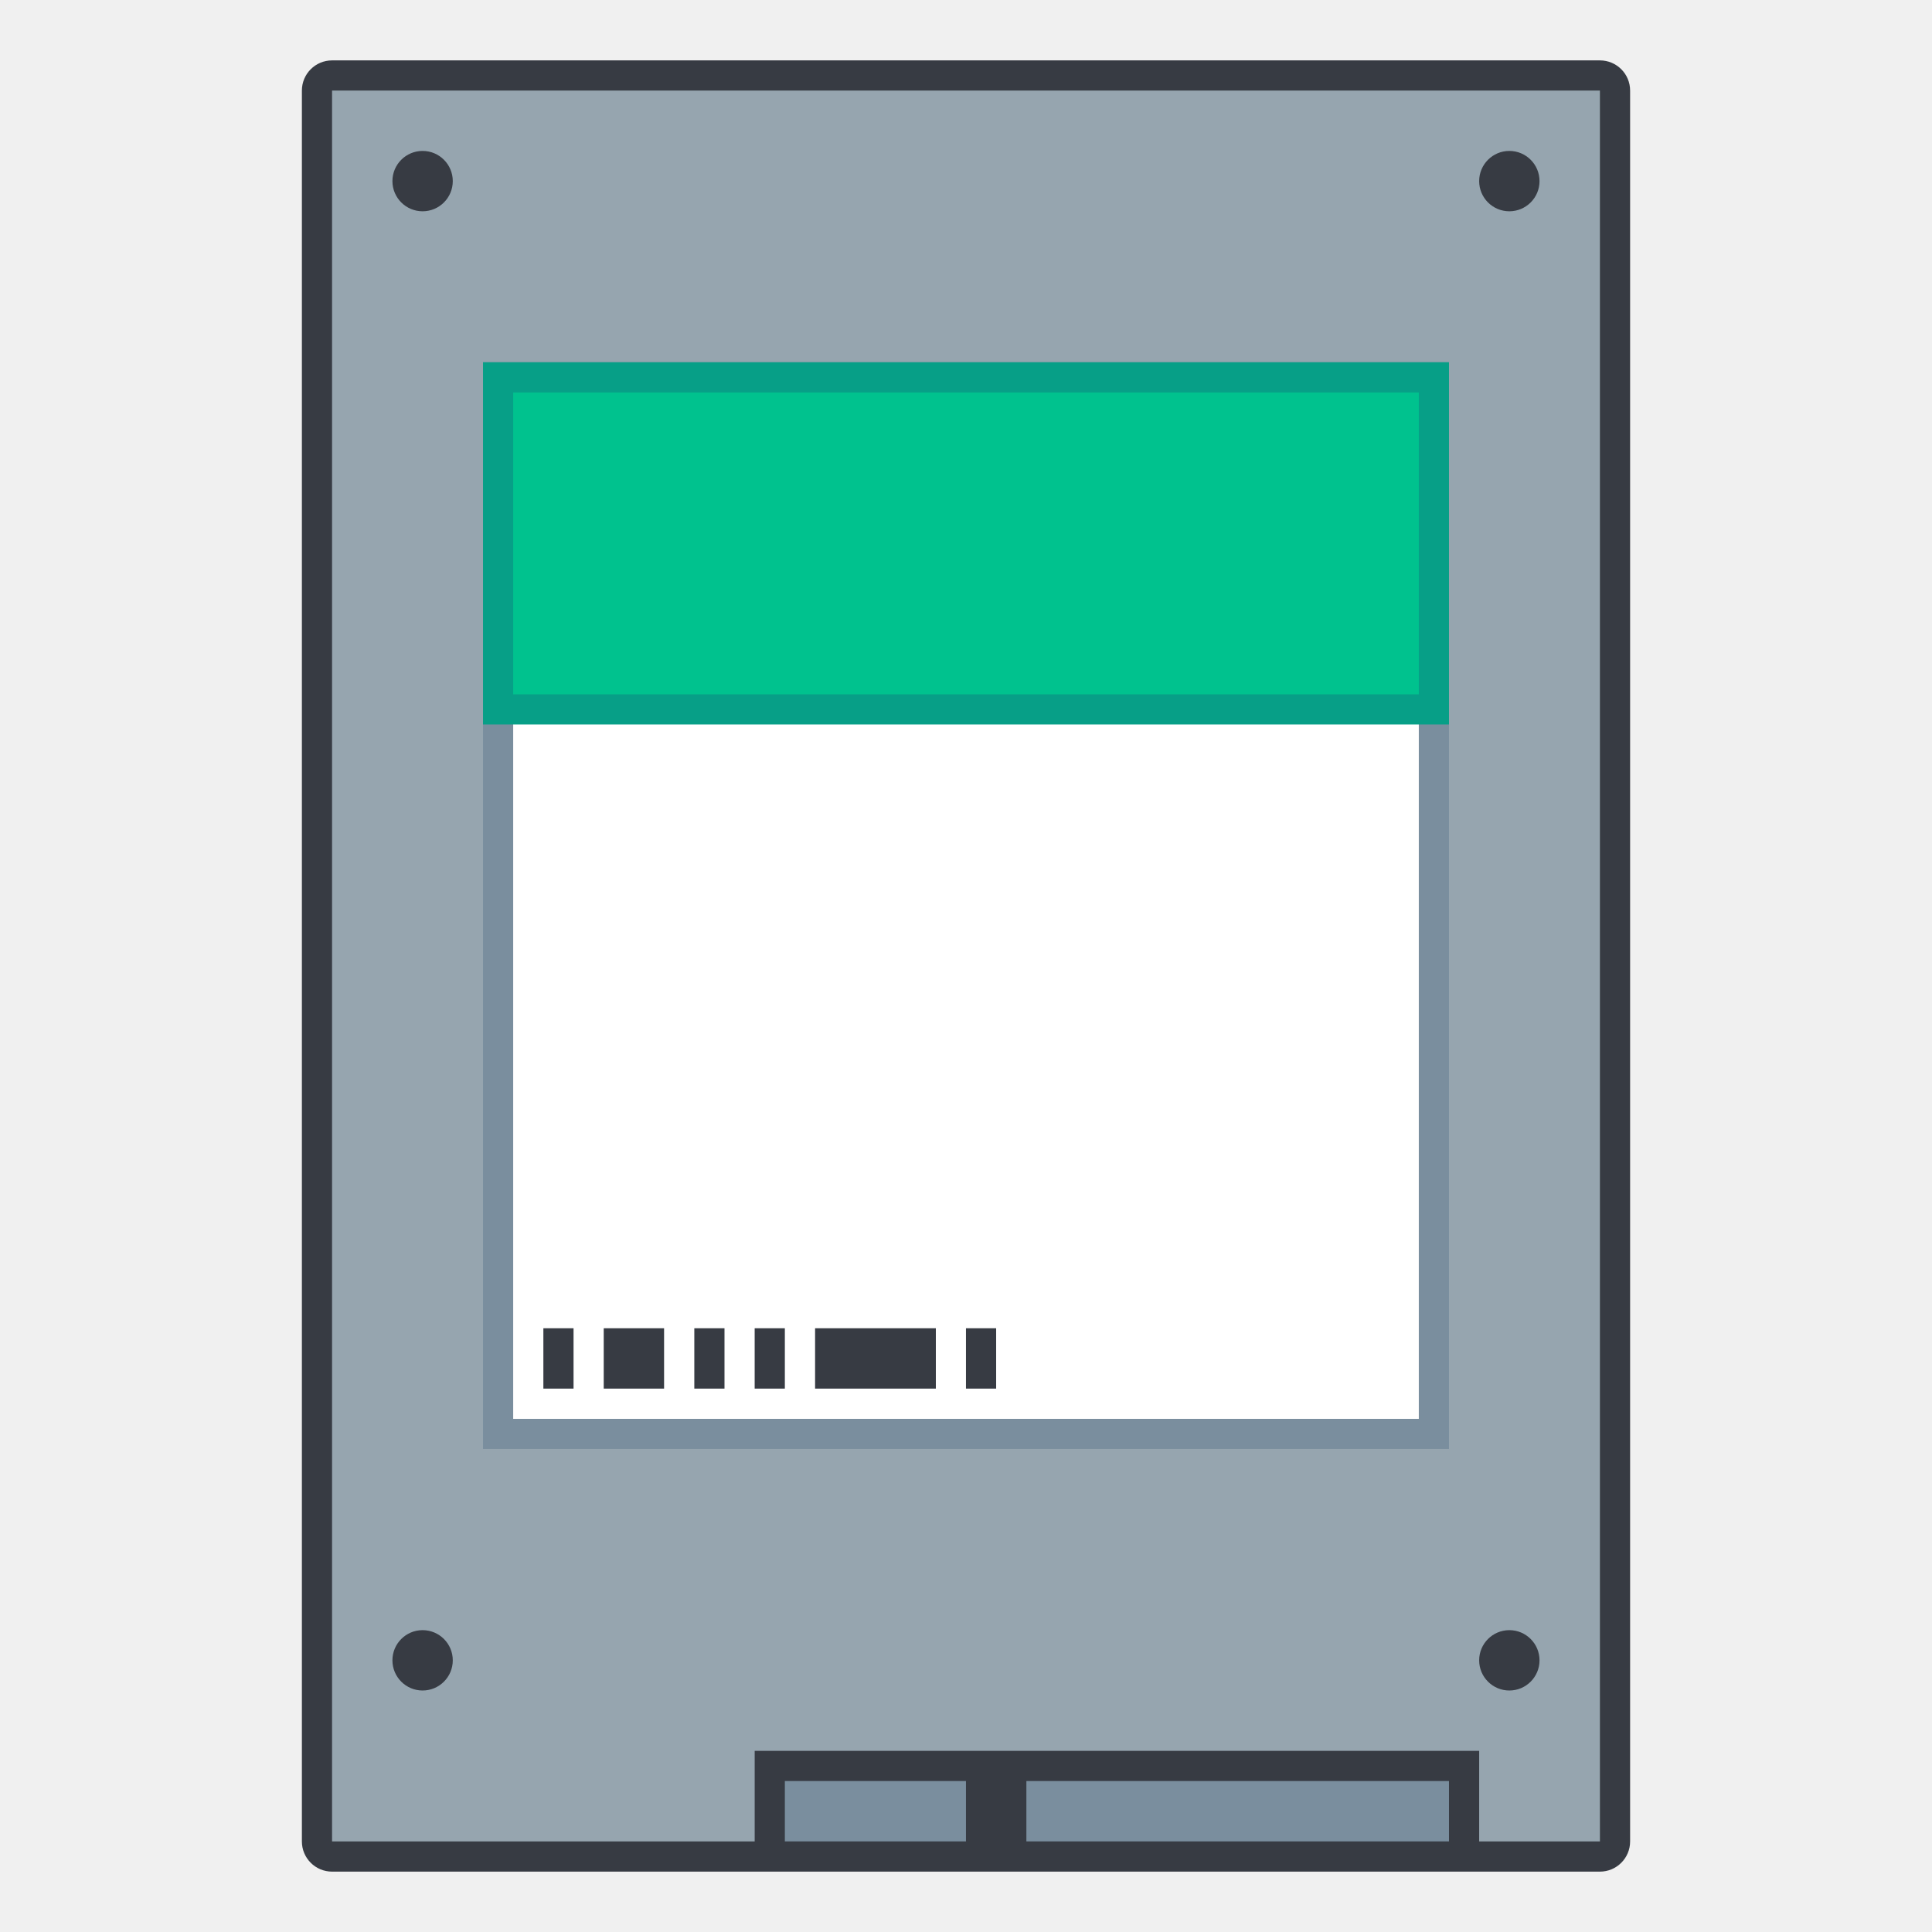
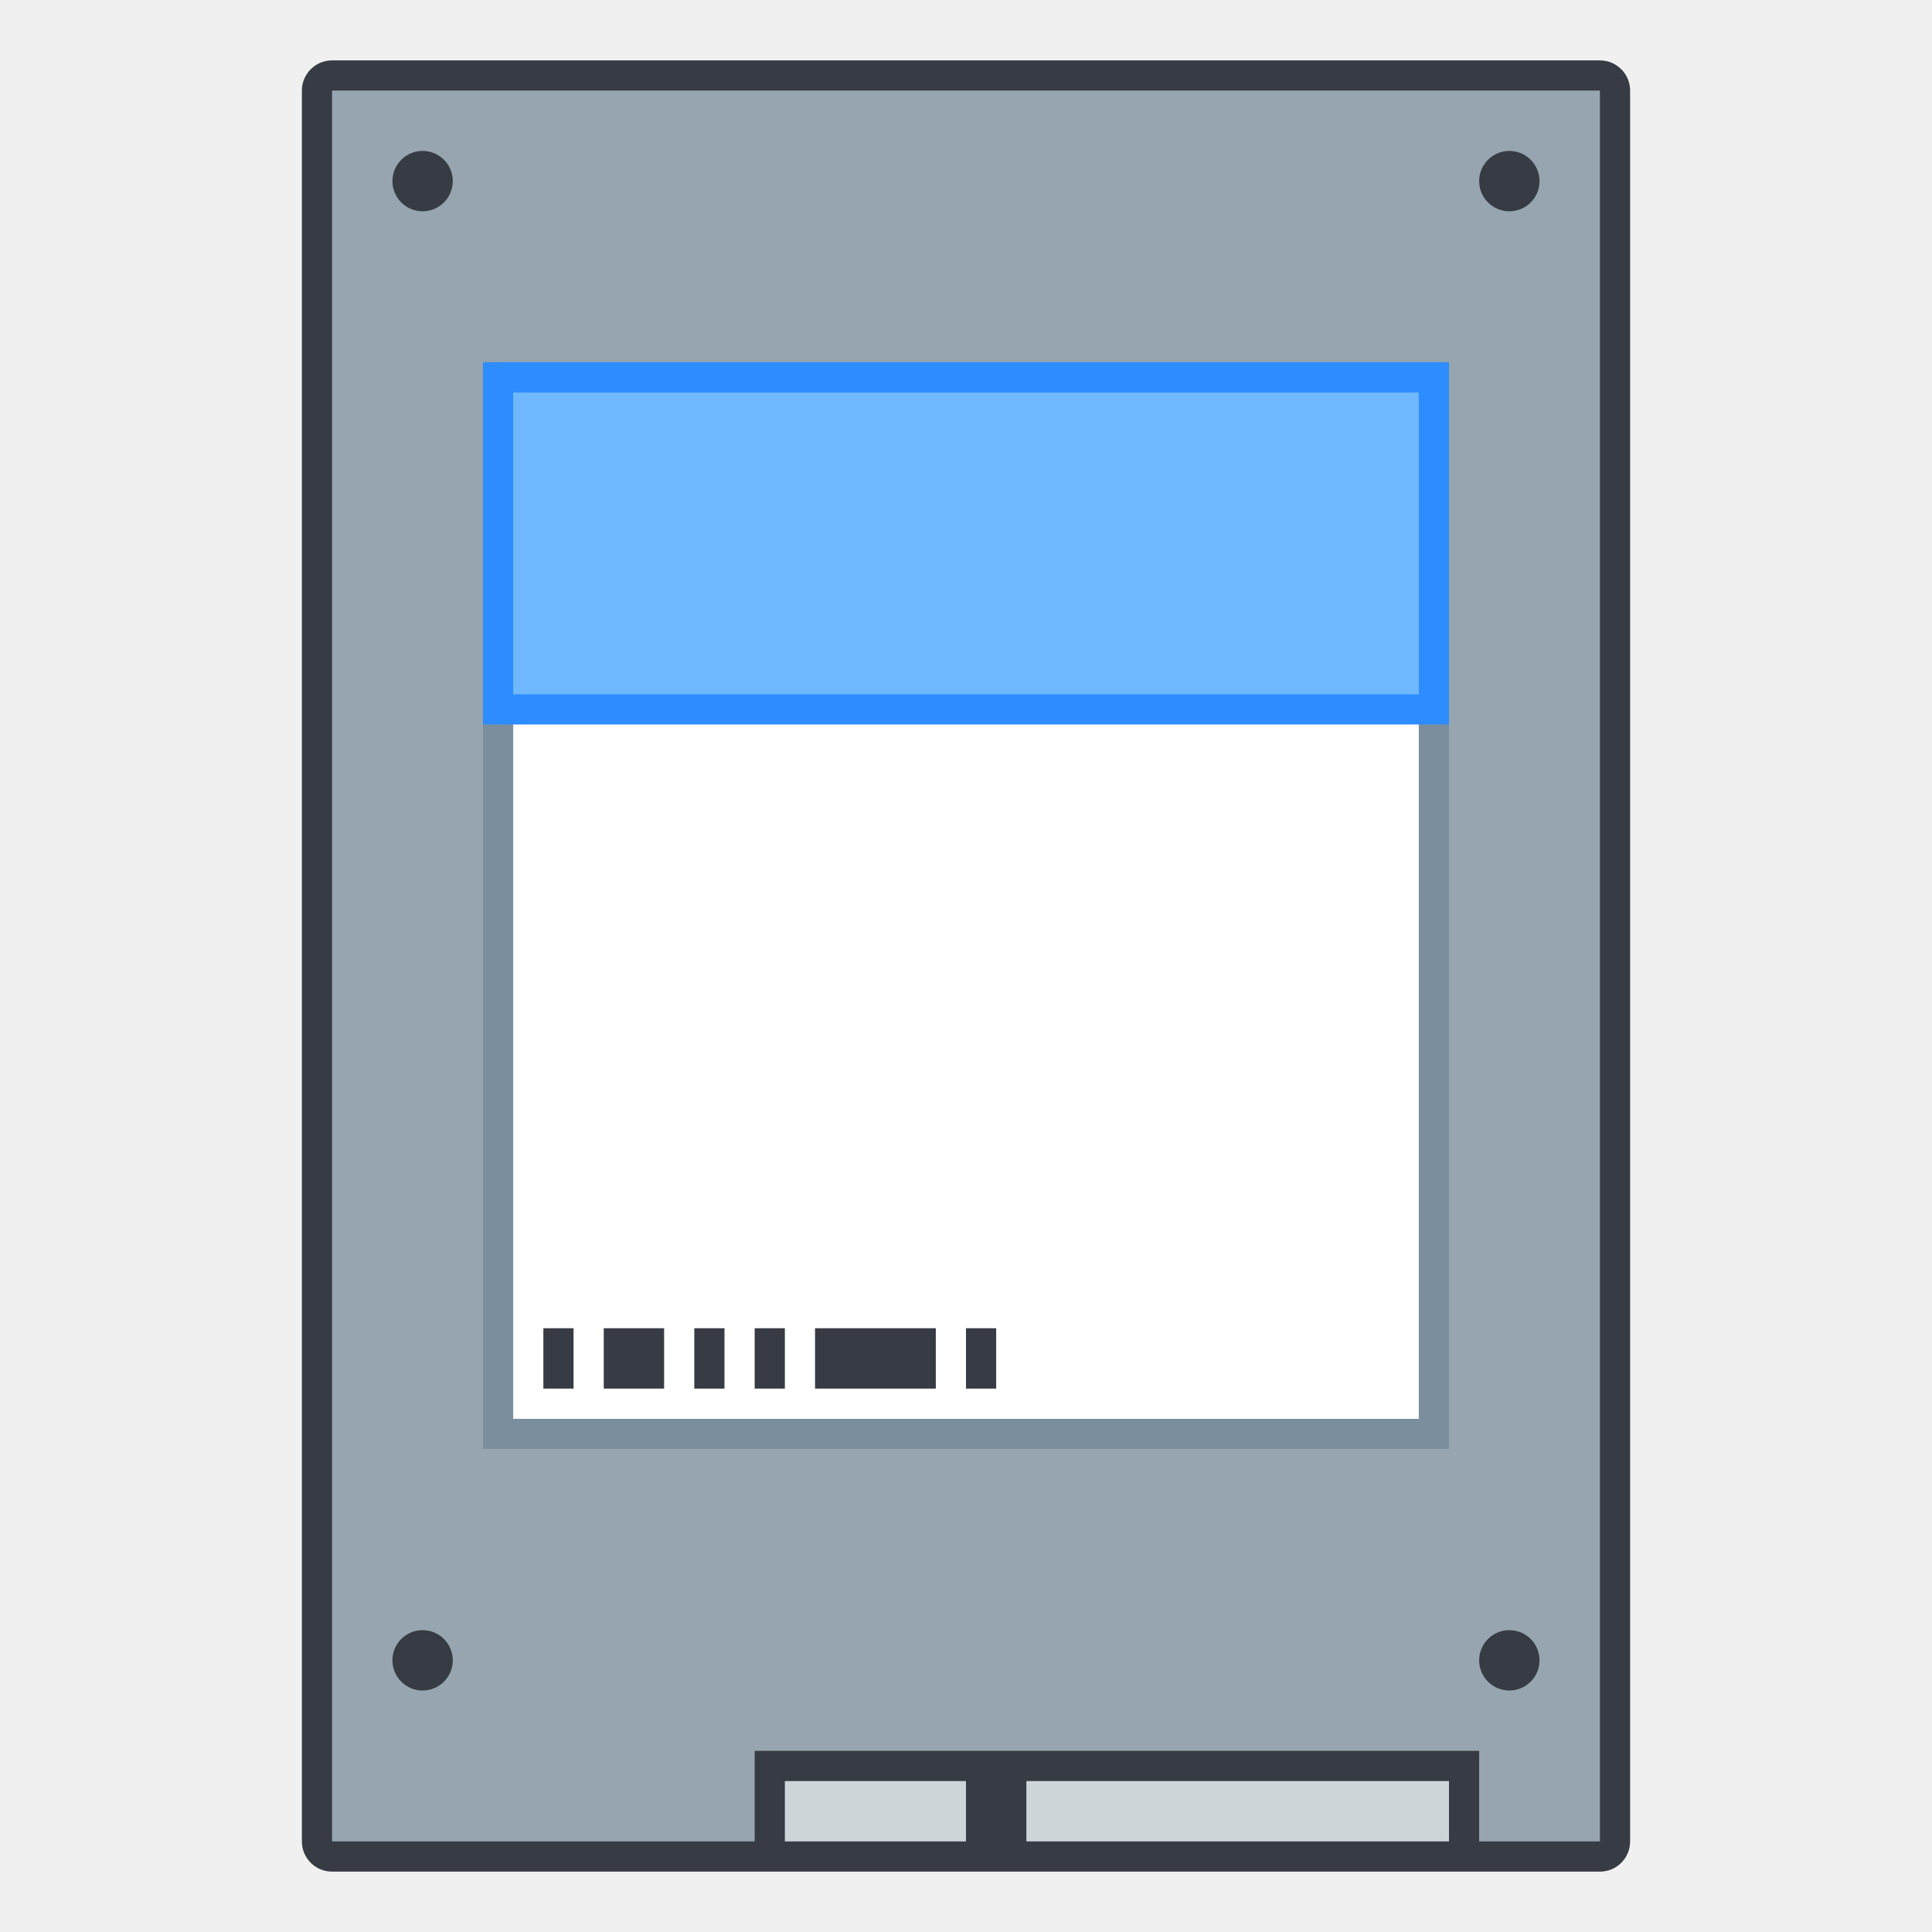
<svg xmlns="http://www.w3.org/2000/svg" width="128" height="128" viewBox="0 0 33.867 33.867" version="1.1" id="svg2634">
  <defs id="defs2628" />
  <g id="layer1" transform="translate(-82.55,-136.1333)">
    <g id="g869">
      <g id="g870">
        <rect style="opacity:1;fill:#373b43;fill-opacity:1;stroke:none;stroke-width:0.529;stroke-linecap:square;stroke-linejoin:bevel;stroke-miterlimit:4;stroke-dasharray:none;stroke-opacity:1" id="rect910" width="23.283" height="31.75" x="87.842" y="137.192" ry="0.529" rx="0.529" />
        <path style="opacity:1;fill:#96a5af;fill-opacity:1;stroke:none;stroke-width:2;stroke-linecap:square;stroke-linejoin:bevel;stroke-miterlimit:4;stroke-dasharray:none;stroke-opacity:1" d="m 22,6 v 116 h 28 v -6 h 48 v 6 h 8 V 6 Z" transform="matrix(0.2645833,0,0,0.2645833,82.55,136.1333)" id="rect908" />
-         <rect style="opacity:1;fill:#7a8e9e;fill-opacity:1;stroke:none;stroke-width:0.529;stroke-linecap:square;stroke-linejoin:bevel;stroke-miterlimit:4;stroke-dasharray:none;stroke-opacity:1" id="rect1007" width="7.408" height="1.058" x="100.542" y="167.354" ry="4.1517624e-06" />
-         <rect style="opacity:1;fill:#7a8e9e;fill-opacity:1;stroke:none;stroke-width:0.529;stroke-linecap:square;stroke-linejoin:bevel;stroke-miterlimit:4;stroke-dasharray:none;stroke-opacity:1" id="rect1009" width="3.175" height="1.058" x="96.308" y="167.354" ry="4.1517624e-06" />
+         <path id="rect1007" style="opacity:1;fill:#cdd5d9;fill-opacity:1;stroke:none;stroke-width:2;stroke-linecap:square;stroke-linejoin:bevel;stroke-miterlimit:4;stroke-dasharray:none;stroke-opacity:1" d="M 52 118 L 52 122 L 64 122 L 64 118 L 52 118 z M 68 118 L 68 122 L 96 122 L 96 118 L 68 118 z " transform="matrix(0.2645833,0,0,0.2645833,82.55,136.1333)" />
        <rect style="opacity:1;fill:#7a8e9e;fill-opacity:1;stroke:none;stroke-width:0.529;stroke-linecap:square;stroke-linejoin:bevel;stroke-miterlimit:4;stroke-dasharray:none;stroke-opacity:1" id="rect1033" width="16.933" height="19.05" x="91.017" y="142.483" ry="4.1517624e-06" />
        <rect style="opacity:1;fill:#ffffff;fill-opacity:1;fill-rule:evenodd;stroke:none;stroke-width:2.117;stroke-linecap:round;stroke-linejoin:bevel;stroke-miterlimit:4;stroke-dasharray:none;stroke-opacity:1" id="rect873" width="15.875" height="17.992" x="91.546" y="143.013" ry="4.1517624e-06" />
        <circle style="opacity:1;fill:#373b43;fill-opacity:1;fill-rule:evenodd;stroke:none;stroke-width:2.117;stroke-linecap:round;stroke-linejoin:bevel;stroke-miterlimit:4;stroke-dasharray:none;stroke-opacity:1" id="path851" cx="89.958" cy="139.308" r="0.529" />
        <circle style="opacity:1;fill:#373b43;fill-opacity:1;fill-rule:evenodd;stroke:none;stroke-width:2.117;stroke-linecap:round;stroke-linejoin:bevel;stroke-miterlimit:4;stroke-dasharray:none;stroke-opacity:1" id="path853" cx="109.008" cy="139.308" r="0.529" />
        <circle style="opacity:1;fill:#373b43;fill-opacity:1;fill-rule:evenodd;stroke:none;stroke-width:2.117;stroke-linecap:round;stroke-linejoin:bevel;stroke-miterlimit:4;stroke-dasharray:none;stroke-opacity:1" id="path855" cx="109.008" cy="165.238" r="0.529" />
        <circle style="opacity:1;fill:#373b43;fill-opacity:1;fill-rule:evenodd;stroke:none;stroke-width:2.117;stroke-linecap:round;stroke-linejoin:bevel;stroke-miterlimit:4;stroke-dasharray:none;stroke-opacity:1" id="path857" cx="89.958" cy="165.238" r="0.529" />
-         <rect style="opacity:1;fill:#373b43;fill-opacity:1;stroke:none;stroke-width:0.529;stroke-linecap:square;stroke-linejoin:bevel;stroke-miterlimit:4;stroke-dasharray:none;stroke-opacity:1" id="rect1037" width="0.529" height="1.058" x="92.075" y="159.417" />
-         <rect style="opacity:1;fill:#373b43;fill-opacity:1;stroke:none;stroke-width:0.529;stroke-linecap:square;stroke-linejoin:bevel;stroke-miterlimit:4;stroke-dasharray:none;stroke-opacity:1" id="rect1039" width="1.058" height="1.058" x="93.133" y="159.417" />
-         <rect style="opacity:1;fill:#373b43;fill-opacity:1;stroke:none;stroke-width:0.529;stroke-linecap:square;stroke-linejoin:bevel;stroke-miterlimit:4;stroke-dasharray:none;stroke-opacity:1" id="rect1041" width="0.529" height="1.058" x="94.721" y="159.417" />
-         <rect style="opacity:1;fill:#373b43;fill-opacity:1;stroke:none;stroke-width:0.529;stroke-linecap:square;stroke-linejoin:bevel;stroke-miterlimit:4;stroke-dasharray:none;stroke-opacity:1" id="rect1043" width="0.529" height="1.058" x="95.779" y="159.417" />
-         <rect style="opacity:1;fill:#373b43;fill-opacity:1;fill-rule:evenodd;stroke:none;stroke-width:2.117;stroke-linecap:round;stroke-linejoin:bevel;stroke-miterlimit:4;stroke-dasharray:none;stroke-opacity:1" id="rect875" width="2.117" height="1.058" x="96.838" y="159.417" />
-         <rect style="opacity:1;fill:#373b43;fill-opacity:1;fill-rule:evenodd;stroke:none;stroke-width:2.117;stroke-linecap:round;stroke-linejoin:bevel;stroke-miterlimit:4;stroke-dasharray:none;stroke-opacity:1" id="rect877" width="0.529" height="1.058" x="99.483" y="159.417" />
-         <rect style="opacity:1;fill:#079f87;fill-opacity:1;stroke:none;stroke-width:0.529;stroke-linecap:square;stroke-linejoin:bevel;stroke-miterlimit:4;stroke-dasharray:none;stroke-opacity:1" id="rect1035" width="16.933" height="6.35" x="91.017" y="142.483" />
-         <rect style="opacity:1;fill:#00c28e;fill-opacity:1;fill-rule:evenodd;stroke:none;stroke-width:2.117;stroke-linecap:round;stroke-linejoin:bevel;stroke-miterlimit:4;stroke-dasharray:none;stroke-opacity:1" id="rect1068" width="15.875" height="5.292" x="91.546" y="143.013" />
+         <path id="rect1037" style="opacity:1;fill:#373b43;fill-opacity:1;stroke:none;stroke-width:2;stroke-linecap:square;stroke-linejoin:bevel;stroke-miterlimit:4;stroke-dasharray:none;stroke-opacity:1" d="M 36 88 L 36 92 L 38 92 L 38 88 L 36 88 z M 40 88 L 40 92 L 44 92 L 44 88 L 40 88 z M 46 88 L 46 92 L 48 92 L 48 88 L 46 88 z M 50 88 L 50 92 L 52 92 L 52 88 L 50 88 z M 54 88 L 54 92 L 62 92 L 62 88 L 54 88 z M 64 88 L 64 92 L 66 92 L 66 88 L 64 88 z " transform="matrix(0.2645833,0,0,0.2645833,82.55,136.1333)" />
+         <rect style="opacity:1;fill:#2d8cff;fill-opacity:1;stroke:none;stroke-width:0.529;stroke-linecap:square;stroke-linejoin:bevel;stroke-miterlimit:4;stroke-dasharray:none;stroke-opacity:1" id="rect1035" width="16.933" height="6.35" x="91.017" y="142.483" />
+         <rect style="opacity:1;fill:#6fb7ff;fill-opacity:1;fill-rule:evenodd;stroke:none;stroke-width:2.117;stroke-linecap:round;stroke-linejoin:bevel;stroke-miterlimit:4;stroke-dasharray:none;stroke-opacity:1" id="rect1068" width="15.875" height="5.292" x="91.546" y="143.013" />
      </g>
    </g>
  </g>
</svg>
